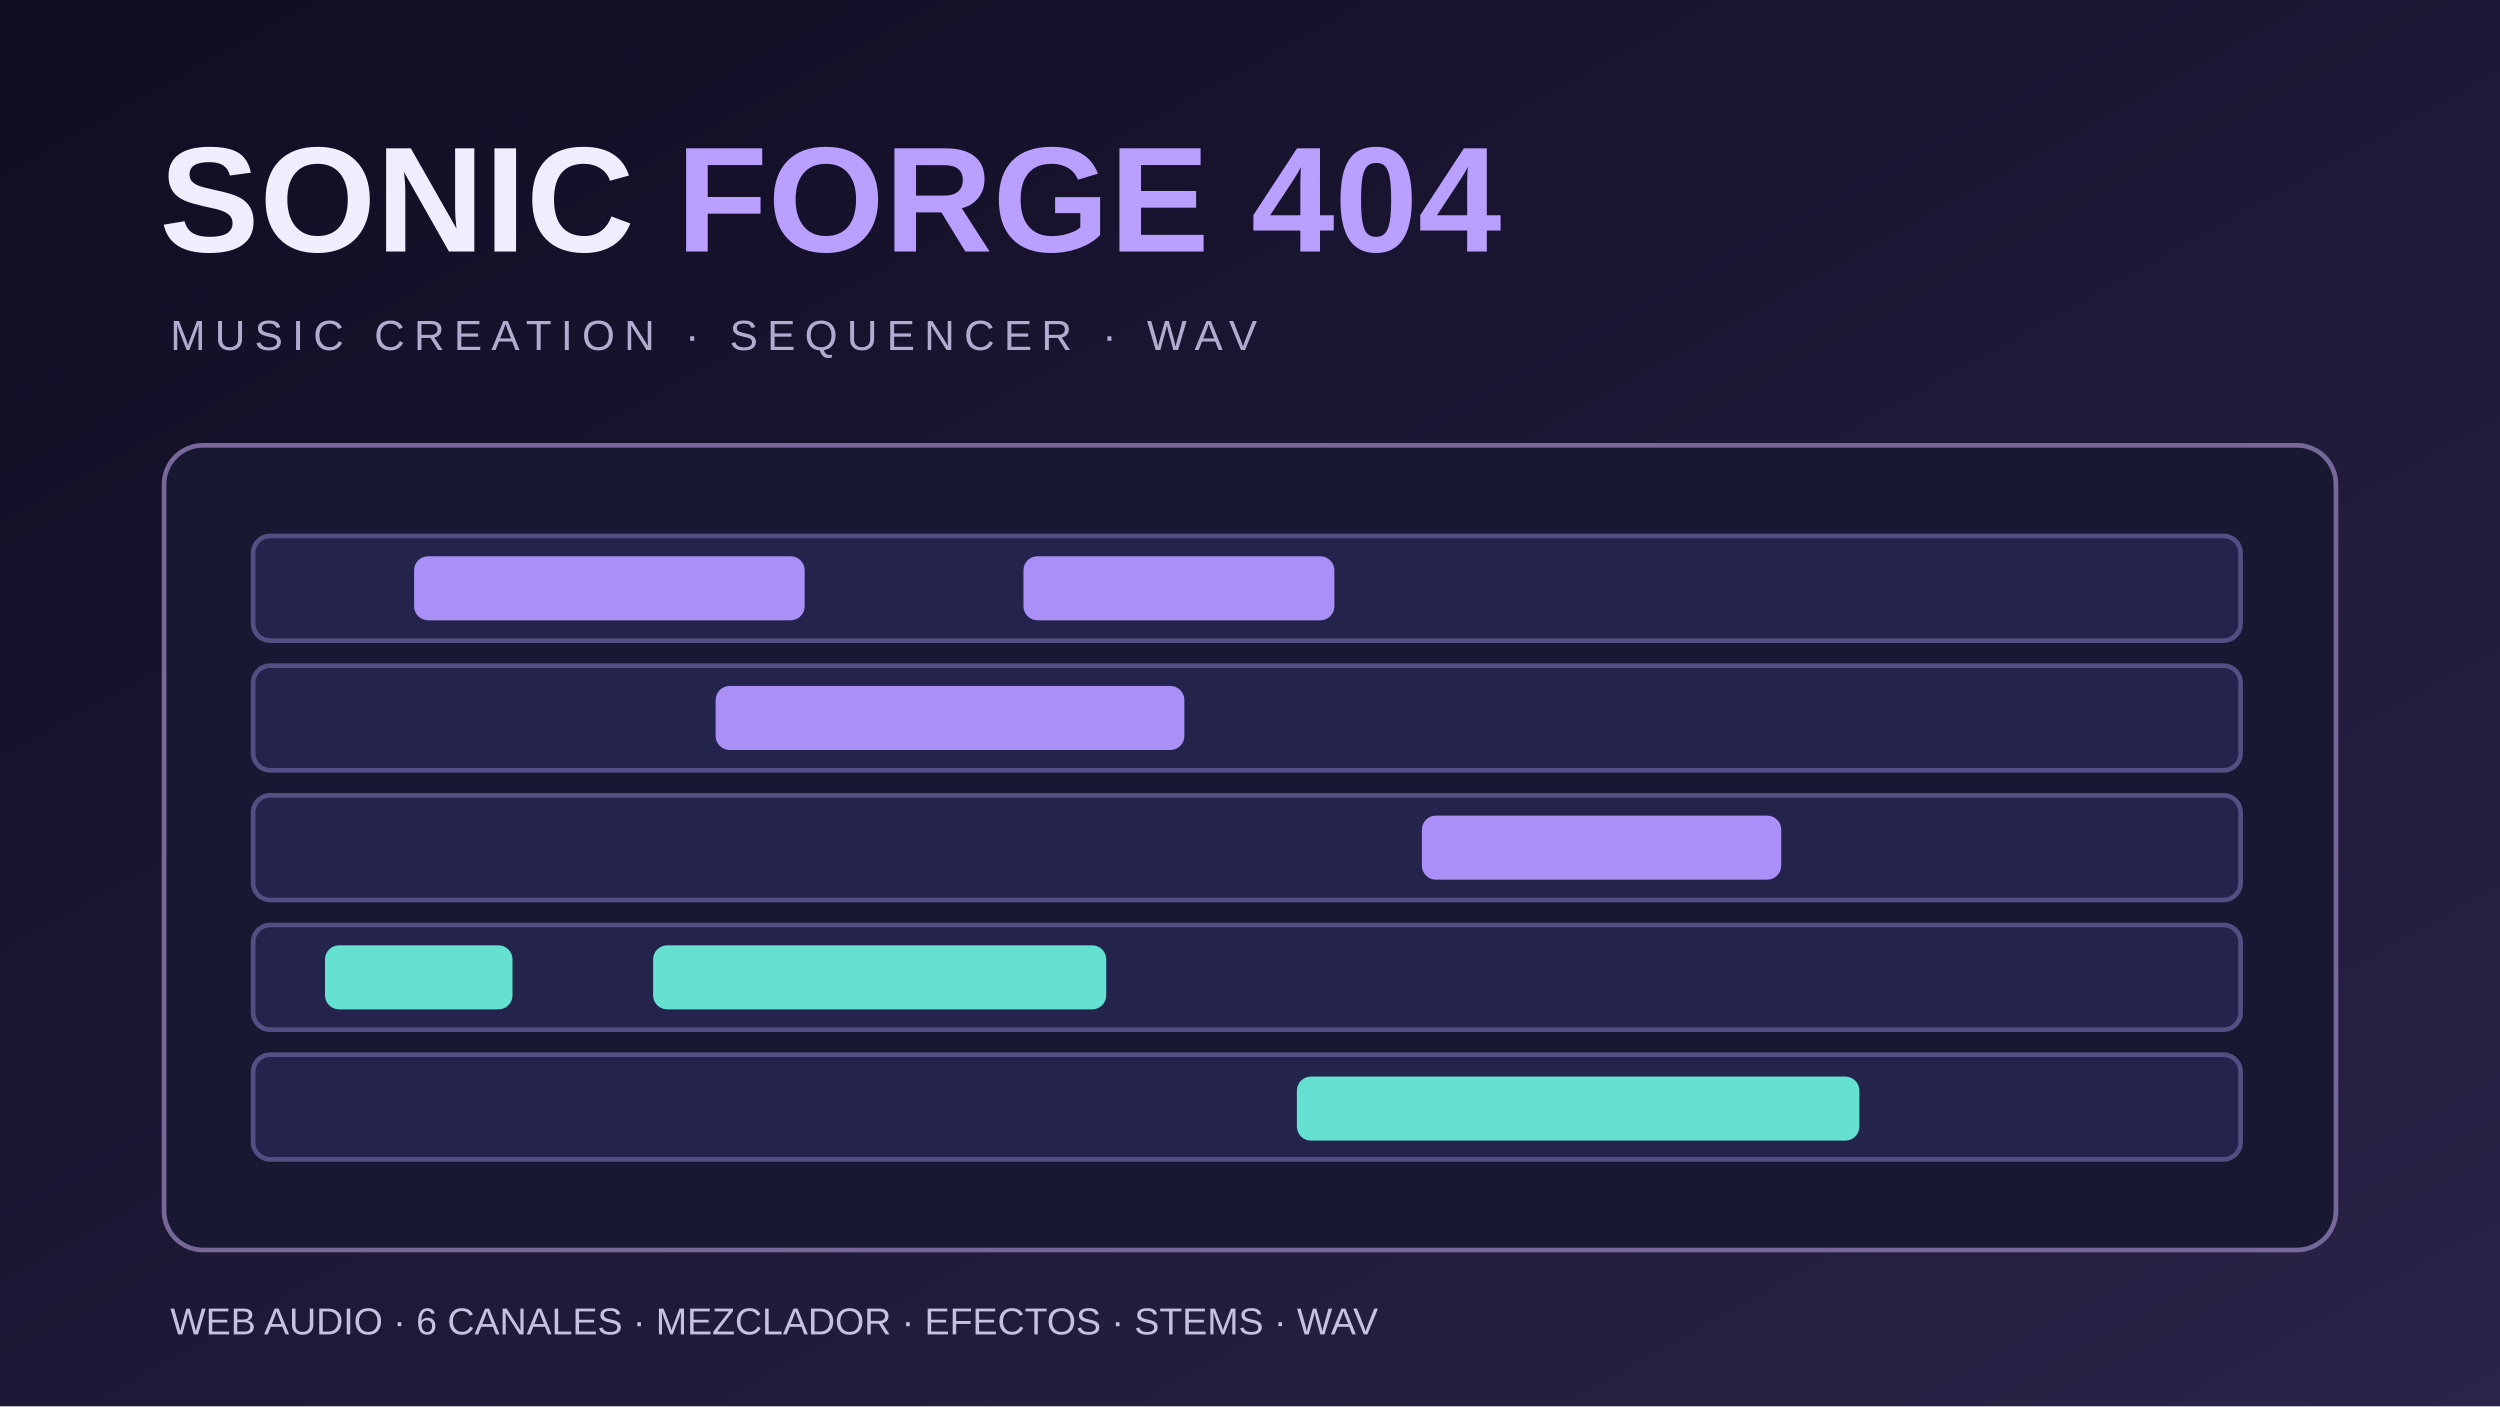
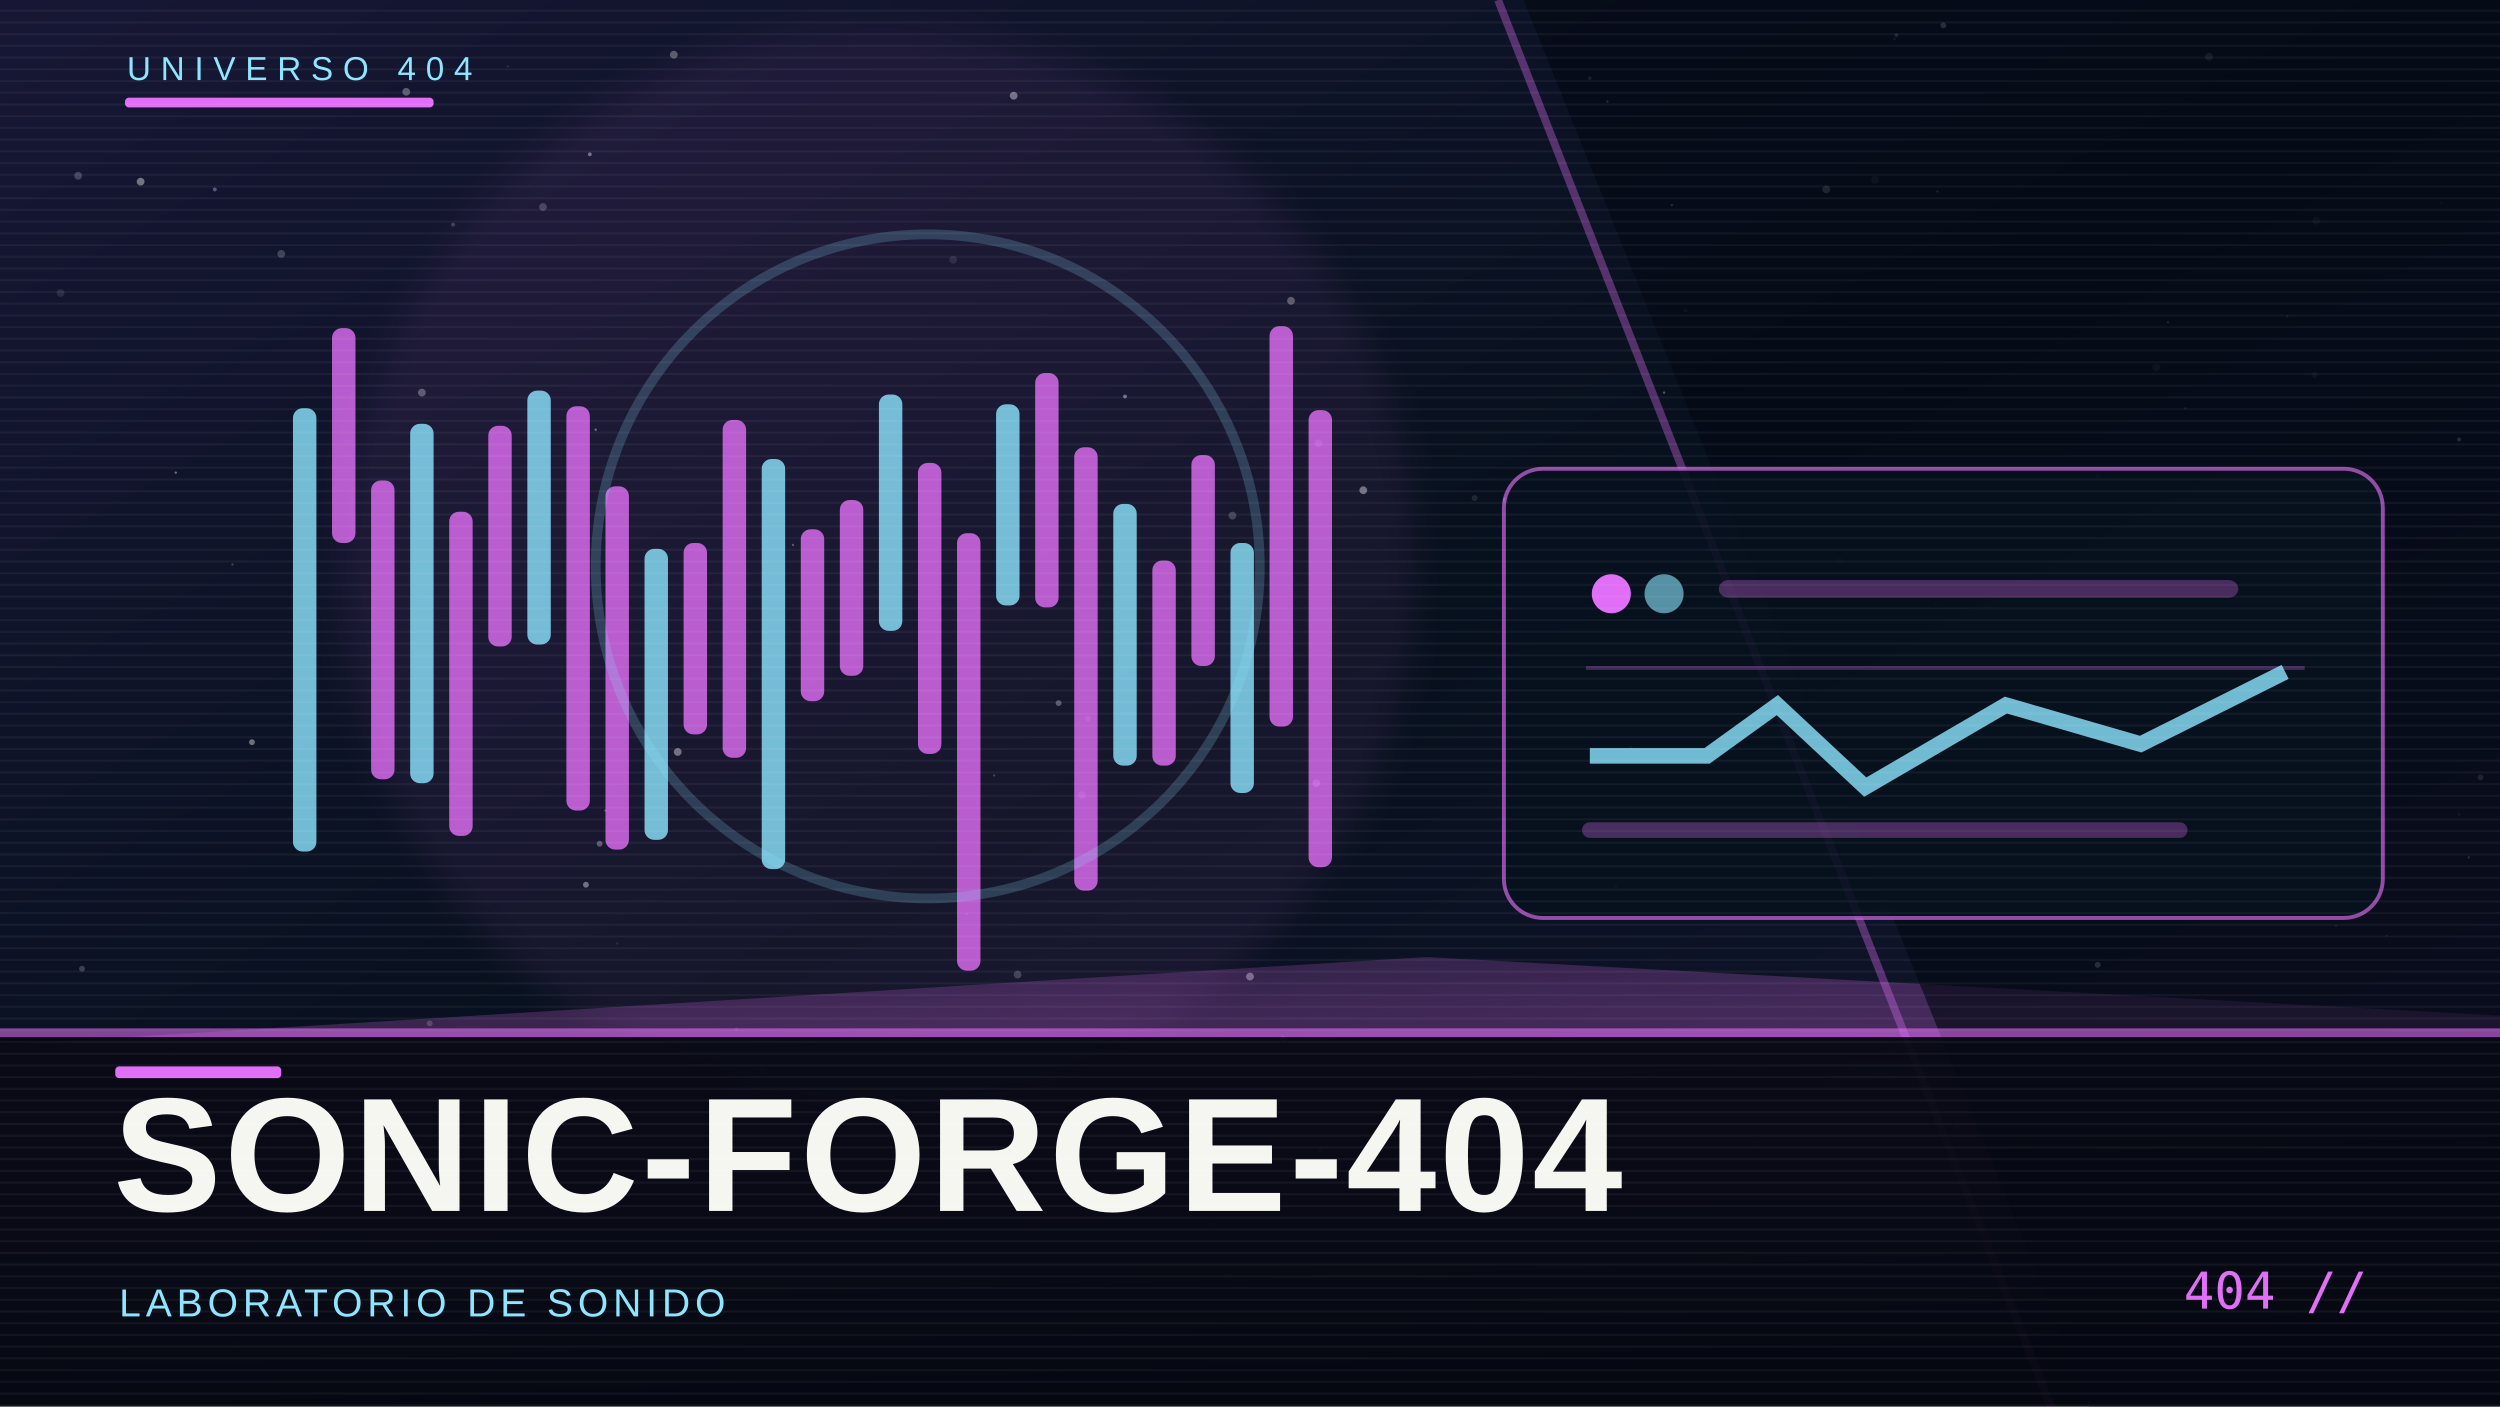
- <svg xmlns="http://www.w3.org/2000/svg" viewBox="0 0 1600 900" role="img" aria-labelledby="t d">
+ <svg xmlns="http://www.w3.org/2000/svg" viewBox="0 0 1280 720" role="img" aria-label="Carátula artística premium de SONIC-FORGE-404">
  <defs>
-     <linearGradient id="b" x2="1" y2="1">
-       <stop stop-color="#100c22" />
-       <stop offset="1" stop-color="#292448" />
+     <linearGradient id="bg" x2="1" y2="1">
+       <stop stop-color="#171735" />
+       <stop offset=".5" stop-color="#07101d" />
+       <stop offset="1" stop-color="#171735" />
    </linearGradient>
+     <radialGradient id="orb">
+       <stop stop-color="#e16ef6" />
+       <stop offset=".45" stop-color="#171735" />
+       <stop offset="1" stop-color="#020810" />
+     </radialGradient>
+     <linearGradient id="floor" x2=".2" y2="1">
+       <stop stop-color="#e16ef6" stop-opacity=".12" />
+       <stop offset="1" stop-color="#020408" />
+     </linearGradient>
+     <filter id="glow">
+       <feGaussianBlur stdDeviation="8" />
+     </filter>
+     <pattern id="lines" width="6" height="6" patternUnits="userSpaceOnUse">
+       <path d="M0 5.5H6" stroke="#fff" opacity=".05" />
+     </pattern>
  </defs>
-   <rect width="1600" height="900" fill="url(#b)" />
-   <text x="102" y="161" font-family="Arial,sans-serif" font-size="96" font-weight="800" fill="#f0eefe">SONIC <tspan fill="#b9a0ff">FORGE 404</tspan>
-   </text>
-   <text x="109" y="224" font-family="Arial,sans-serif" font-size="27" letter-spacing="6" fill="#b3abcf">MUSIC CREATION · SEQUENCER · WAV</text>
-   <rect x="105" y="285" width="1390" height="515" rx="25" fill="#181832" stroke="#77689a" stroke-width="3" />
-   <g fill="#24234b" stroke="#524f82" stroke-width="3">
-     <rect x="162" y="343" width="1272" height="67" rx="11" />
-     <rect x="162" y="426" width="1272" height="67" rx="11" />
-     <rect x="162" y="509" width="1272" height="67" rx="11" />
-     <rect x="162" y="592" width="1272" height="67" rx="11" />
-     <rect x="162" y="675" width="1272" height="67" rx="11" />
+   <rect width="1280" height="720" fill="url(#bg)" />
+   <circle cx="1185" cy="192" r="1.5" fill="#fff" opacity=".1" />
+   <circle cx="119" cy="289" r="0.6" fill="#fff" opacity=".2" />
+   <circle cx="557" cy="368" r="1.5" fill="#fff" opacity=".2" />
+   <circle cx="307" cy="432" r="1.5" fill="#fff" opacity=".3" />
+   <circle cx="771" cy="256" r="1.5" fill="#fff" opacity=".3" />
+   <circle cx="1250" cy="104" r="0.6" fill="#fff" opacity=".1" />
+   <circle cx="129" cy="380" r="1.5" fill="#fff" opacity=".4" />
+   <circle cx="542" cy="360" r="1.5" fill="#fff" opacity=".3" />
+   <circle cx="198" cy="686" r="2" fill="#fff" opacity=".3" />
+   <circle cx="345" cy="28" r="2" fill="#fff" opacity=".3" />
+   <circle cx="232" cy="115" r="1" fill="#fff" opacity=".2" />
+   <circle cx="90" cy="242" r="0.6" fill="#fff" opacity=".4" />
+   <circle cx="305" cy="220" r="0.6" fill="#fff" opacity=".4" />
+   <circle cx="1196" cy="474" r="0.6" fill="#fff" opacity=".2" />
+   <circle cx="674" cy="401" r="2" fill="#fff" opacity=".3" />
+   <circle cx="863" cy="159" r="1" fill="#fff" opacity=".1" />
+   <circle cx="1259" cy="225" r="1" fill="#fff" opacity=".4" />
+   <circle cx="1096" cy="622" r="1.5" fill="#fff" opacity=".1" />
+   <circle cx="1119" cy="209" r="0.6" fill="#fff" opacity=".2" />
+   <circle cx="260" cy="34" r="0.6" fill="#fff" opacity=".1" />
+   <circle cx="971" cy="18" r="1" fill="#fff" opacity=".3" />
+   <circle cx="1074" cy="494" r="1.5" fill="#fff" opacity=".4" />
+   <circle cx="621" cy="627" r="1" fill="#fff" opacity=".3" />
+   <circle cx="31" cy="150" r="2" fill="#fff" opacity=".1" />
+   <circle cx="1186" cy="113" r="2" fill="#fff" opacity=".1" />
+   <circle cx="755" cy="255" r="1.5" fill="#fff" opacity=".1" />
+   <circle cx="835" cy="383" r="1" fill="#fff" opacity=".4" />
+   <circle cx="1270" cy="398" r="1.5" fill="#fff" opacity=".3" />
+   <circle cx="89" cy="540" r="0.6" fill="#fff" opacity=".3" />
+   <circle cx="208" cy="47" r="2" fill="#fff" opacity=".3" />
+   <circle cx="1002" cy="576" r="2" fill="#fff" opacity=".3" />
+   <circle cx="310" cy="415" r="0.6" fill="#fff" opacity=".3" />
+   <circle cx="416" cy="580" r="2" fill="#fff" opacity=".3" />
+   <circle cx="42" cy="496" r="1.5" fill="#fff" opacity=".2" />
+   <circle cx="991" cy="309" r="0.6" fill="#fff" opacity=".3" />
+   <circle cx="698" cy="251" r="2" fill="#fff" opacity=".4" />
+   <circle cx="1264" cy="439" r="0.6" fill="#fff" opacity=".4" />
+   <circle cx="676" cy="589" r="1.5" fill="#fff" opacity=".4" />
+   <circle cx="856" cy="105" r="0.6" fill="#fff" opacity=".4" />
+   <circle cx="220" cy="524" r="1.5" fill="#fff" opacity=".2" />
+   <circle cx="316" cy="483" r="0.6" fill="#fff" opacity=".1" />
+   <circle cx="942" cy="287" r="1.5" fill="#fff" opacity=".2" />
+   <circle cx="377" cy="527" r="1" fill="#fff" opacity=".1" />
+   <circle cx="1110" cy="165" r="0.6" fill="#fff" opacity=".3" />
+   <circle cx="631" cy="264" r="2" fill="#fff" opacity=".2" />
+   <circle cx="1171" cy="162" r="0.6" fill="#fff" opacity=".2" />
+   <circle cx="899" cy="586" r="2" fill="#fff" opacity=".1" />
+   <circle cx="657" cy="532" r="1.5" fill="#fff" opacity=".3" />
+   <circle cx="1222" cy="479" r="0.6" fill="#fff" opacity=".2" />
+   <circle cx="852" cy="201" r="0.6" fill="#fff" opacity=".3" />
+   <circle cx="1131" cy="29" r="2" fill="#fff" opacity=".2" />
+   <circle cx="970" cy="20" r="0.6" fill="#fff" opacity=".2" />
+   <circle cx="216" cy="201" r="2" fill="#fff" opacity=".3" />
+   <circle cx="519" cy="49" r="2" fill="#fff" opacity=".4" />
+   <circle cx="992" cy="98" r="0.6" fill="#fff" opacity=".3" />
+   <circle cx="495" cy="468" r="0.6" fill="#fff" opacity=".2" />
+   <circle cx="823" cy="52" r="0.6" fill="#fff" opacity=".4" />
+   <circle cx="278" cy="106" r="2" fill="#fff" opacity=".2" />
+   <circle cx="960" cy="92" r="2" fill="#fff" opacity=".1" />
+   <circle cx="640" cy="500" r="2" fill="#fff" opacity=".4" />
+   <circle cx="935" cy="97" r="2" fill="#fff" opacity=".3" />
+   <circle cx="995" cy="13" r="1.5" fill="#fff" opacity=".4" />
+   <circle cx="1259" cy="417" r="0.6" fill="#fff" opacity=".2" />
+   <circle cx="814" cy="40" r="1" fill="#fff" opacity=".2" />
+   <circle cx="40" cy="90" r="2" fill="#fff" opacity=".2" />
+   <circle cx="827" cy="454" r="1" fill="#fff" opacity=".2" />
+   <circle cx="576" cy="203" r="1" fill="#fff" opacity=".4" />
+   <circle cx="1104" cy="188" r="2" fill="#fff" opacity=".1" />
+   <circle cx="390" cy="548" r="2" fill="#fff" opacity=".2" />
+   <circle cx="1064" cy="568" r="2" fill="#fff" opacity=".1" />
+   <circle cx="552" cy="691" r="1" fill="#fff" opacity=".4" />
+   <circle cx="406" cy="279" r="0.6" fill="#fff" opacity=".3" />
+   <circle cx="302" cy="79" r="1" fill="#fff" opacity=".4" />
+   <circle cx="300" cy="453" r="1.5" fill="#fff" opacity=".4" />
+   <circle cx="110" cy="97" r="1" fill="#fff" opacity=".3" />
+   <circle cx="1074" cy="244" r="1" fill="#fff" opacity=".4" />
+   <circle cx="974" cy="354" r="2" fill="#fff" opacity=".1" />
+   <circle cx="509" cy="397" r="0.6" fill="#fff" opacity=".2" />
+   <circle cx="558" cy="692" r="0.6" fill="#fff" opacity=".3" />
+   <circle cx="144" cy="130" r="2" fill="#fff" opacity=".2" />
+   <circle cx="1125" cy="461" r="0.6" fill="#fff" opacity=".1" />
+   <circle cx="554" cy="407" r="2" fill="#fff" opacity=".2" />
+   <circle cx="72" cy="93" r="2" fill="#fff" opacity=".4" />
+   <circle cx="966" cy="700" r="0.6" fill="#fff" opacity=".1" />
+   <circle cx="661" cy="154" r="2" fill="#fff" opacity=".3" />
+   <circle cx="521" cy="499" r="2" fill="#fff" opacity=".2" />
+   <circle cx="347" cy="385" r="2" fill="#fff" opacity=".4" />
+   <circle cx="488" cy="133" r="2" fill="#fff" opacity=".1" />
+   <circle cx="675" cy="227" r="2" fill="#fff" opacity=".2" />
+   <circle cx="122" cy="688" r="2" fill="#fff" opacity=".4" />
+   <circle cx="450" cy="290" r="275" fill="#e16ef6" opacity=".07" filter="url(#glow)" />
+   <path d="M0 535L730 490L1280 520V720H0Z" fill="url(#floor)" />
+   <g>
+     <rect x="150" y="209" width="12" height="227" rx="5" fill="#8ce6ff" opacity=".8" />
+     <rect x="170" y="168" width="12" height="110" rx="5" fill="#e16ef6" opacity=".8" />
+     <rect x="190" y="246" width="12" height="153" rx="5" fill="#e16ef6" opacity=".8" />
+     <rect x="210" y="217" width="12" height="184" rx="5" fill="#8ce6ff" opacity=".8" />
+     <rect x="230" y="262" width="12" height="166" rx="5" fill="#e16ef6" opacity=".8" />
+     <rect x="250" y="218" width="12" height="113" rx="5" fill="#e16ef6" opacity=".8" />
+     <rect x="270" y="200" width="12" height="130" rx="5" fill="#8ce6ff" opacity=".8" />
+     <rect x="290" y="208" width="12" height="207" rx="5" fill="#e16ef6" opacity=".8" />
+     <rect x="310" y="249" width="12" height="186" rx="5" fill="#e16ef6" opacity=".8" />
+     <rect x="330" y="281" width="12" height="149" rx="5" fill="#8ce6ff" opacity=".8" />
+     <rect x="350" y="278" width="12" height="98" rx="5" fill="#e16ef6" opacity=".8" />
+     <rect x="370" y="215" width="12" height="173" rx="5" fill="#e16ef6" opacity=".8" />
+     <rect x="390" y="235" width="12" height="210" rx="5" fill="#8ce6ff" opacity=".8" />
+     <rect x="410" y="271" width="12" height="88" rx="5" fill="#e16ef6" opacity=".8" />
+     <rect x="430" y="256" width="12" height="90" rx="5" fill="#e16ef6" opacity=".8" />
+     <rect x="450" y="202" width="12" height="121" rx="5" fill="#8ce6ff" opacity=".8" />
+     <rect x="470" y="237" width="12" height="149" rx="5" fill="#e16ef6" opacity=".8" />
+     <rect x="490" y="273" width="12" height="224" rx="5" fill="#e16ef6" opacity=".8" />
+     <rect x="510" y="207" width="12" height="103" rx="5" fill="#8ce6ff" opacity=".8" />
+     <rect x="530" y="191" width="12" height="120" rx="5" fill="#e16ef6" opacity=".8" />
+     <rect x="550" y="229" width="12" height="227" rx="5" fill="#e16ef6" opacity=".8" />
+     <rect x="570" y="258" width="12" height="134" rx="5" fill="#8ce6ff" opacity=".8" />
+     <rect x="590" y="287" width="12" height="105" rx="5" fill="#e16ef6" opacity=".8" />
+     <rect x="610" y="233" width="12" height="108" rx="5" fill="#e16ef6" opacity=".8" />
+     <rect x="630" y="278" width="12" height="128" rx="5" fill="#8ce6ff" opacity=".8" />
+     <rect x="650" y="167" width="12" height="205" rx="5" fill="#e16ef6" opacity=".8" />
+     <rect x="670" y="210" width="12" height="234" rx="5" fill="#e16ef6" opacity=".8" />
+     <circle cx="475" cy="290" r="170" fill="none" stroke="#8ce6ff" stroke-width="5" opacity=".2" />
  </g>
-   <g fill="#aa90f6">
-     <rect x="265" y="356" width="250" height="41" rx="9" />
-     <rect x="655" y="356" width="199" height="41" rx="9" />
-     <rect x="458" y="439" width="300" height="41" rx="9" />
-     <rect x="910" y="522" width="230" height="41" rx="9" />
+   <path d="M780 0L1280 0V720H1070Z" fill="#030713" opacity=".65" />
+   <path d="M767 0L1050 720" stroke="#e16ef6" stroke-width="4" opacity=".35" />
+   <rect x="64" y="50" width="158" height="5" rx="2" fill="#e16ef6" />
+   <text x="65" y="41" font-family="Arial,sans-serif" font-size="17" letter-spacing="5" fill="#8ce6ff">UNIVERSO 404</text>
+   <g transform="translate(770 240)">
+     <rect width="450" height="230" rx="20" fill="#07111e" opacity=".91" stroke="#e16ef6" stroke-opacity=".7" stroke-width="2" />
+     <circle cx="55" cy="64" r="10" fill="#e16ef6" />
+     <circle cx="82" cy="64" r="10" fill="#8ce6ff" opacity=".6" />
+     <rect x="110" y="57" width="266" height="9" rx="5" fill="#e16ef6" opacity=".3" />
+     <path d="M42 102H410" stroke="#e16ef6" stroke-opacity=".27" stroke-width="2" />
+     <path d="M44 147h60l36 -26l45 42l72 -42l69 20l74 -37" stroke="#8ce6ff" stroke-width="8" fill="none" opacity=".8" />
+     <path d="M44 185h302" stroke="#e16ef6" stroke-opacity=".3" stroke-width="8" stroke-linecap="round" />
  </g>
-   <g fill="#65e1d2">
-     <rect x="208" y="605" width="120" height="41" rx="9" />
-     <rect x="418" y="605" width="290" height="41" rx="9" />
-     <rect x="830" y="689" width="360" height="41" rx="9" />
-   </g>
-   <text x="109" y="854" font-family="Arial,sans-serif" font-size="24" fill="#c6c1e3">WEB AUDIO · 6 CANALES · MEZCLADOR · EFECTOS · STEMS · WAV</text>
+   <path d="M0 529H1280" stroke="#e16ef6" stroke-opacity=".55" stroke-width="5" />
+   <rect y="531" width="1280" height="189" fill="#050912" opacity=".94" />
+   <rect x="59" y="546" width="85" height="6" fill="#e16ef6" rx="2" />
+   <text x="58" y="620" font-family="Arial,DejaVu Sans,sans-serif" font-size="83" font-weight="900" fill="#f6f6f1" letter-spacing="1.5">SONIC-FORGE-404</text>
+   <text x="61" y="674" font-family="Arial,DejaVu Sans,sans-serif" font-size="20" font-weight="500" fill="#8ce6ff" letter-spacing="2.5">LABORATORIO DE SONIDO</text>
+   <text x="1212" y="670" text-anchor="end" font-family="monospace" font-size="26" fill="#e16ef6">404 //</text>
+   <rect width="1280" height="720" fill="url(#lines)" />
</svg>
